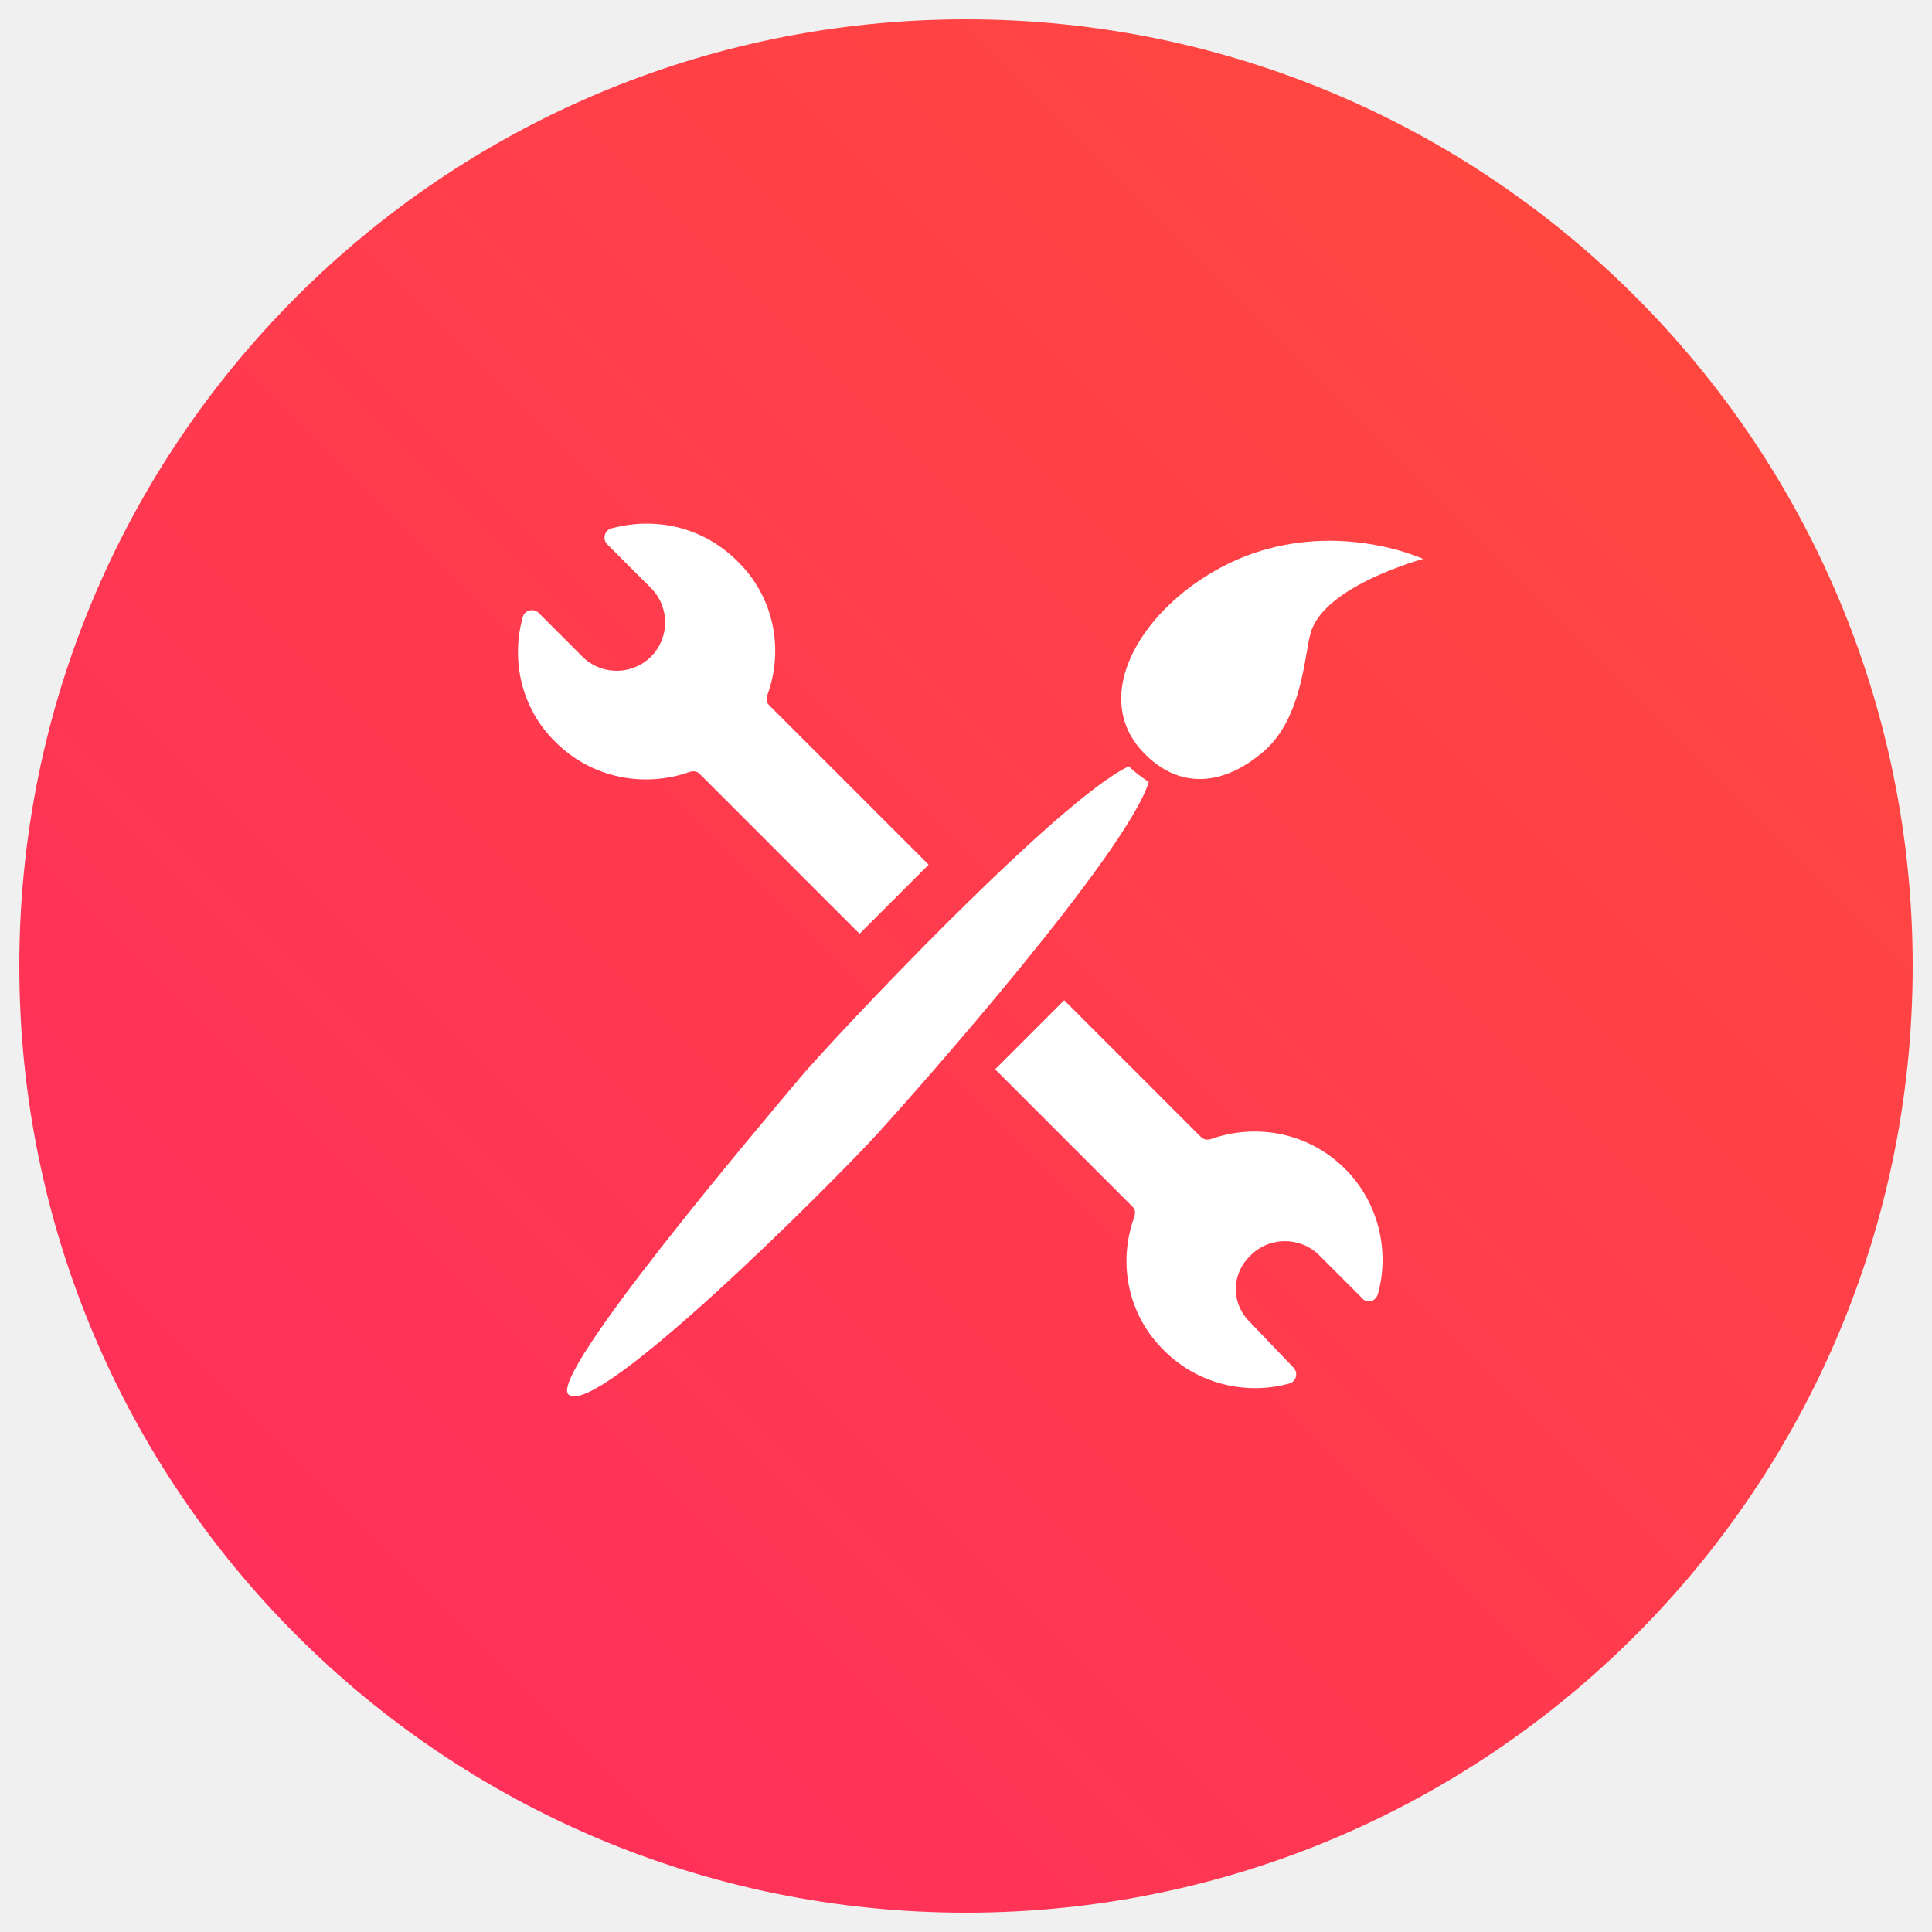
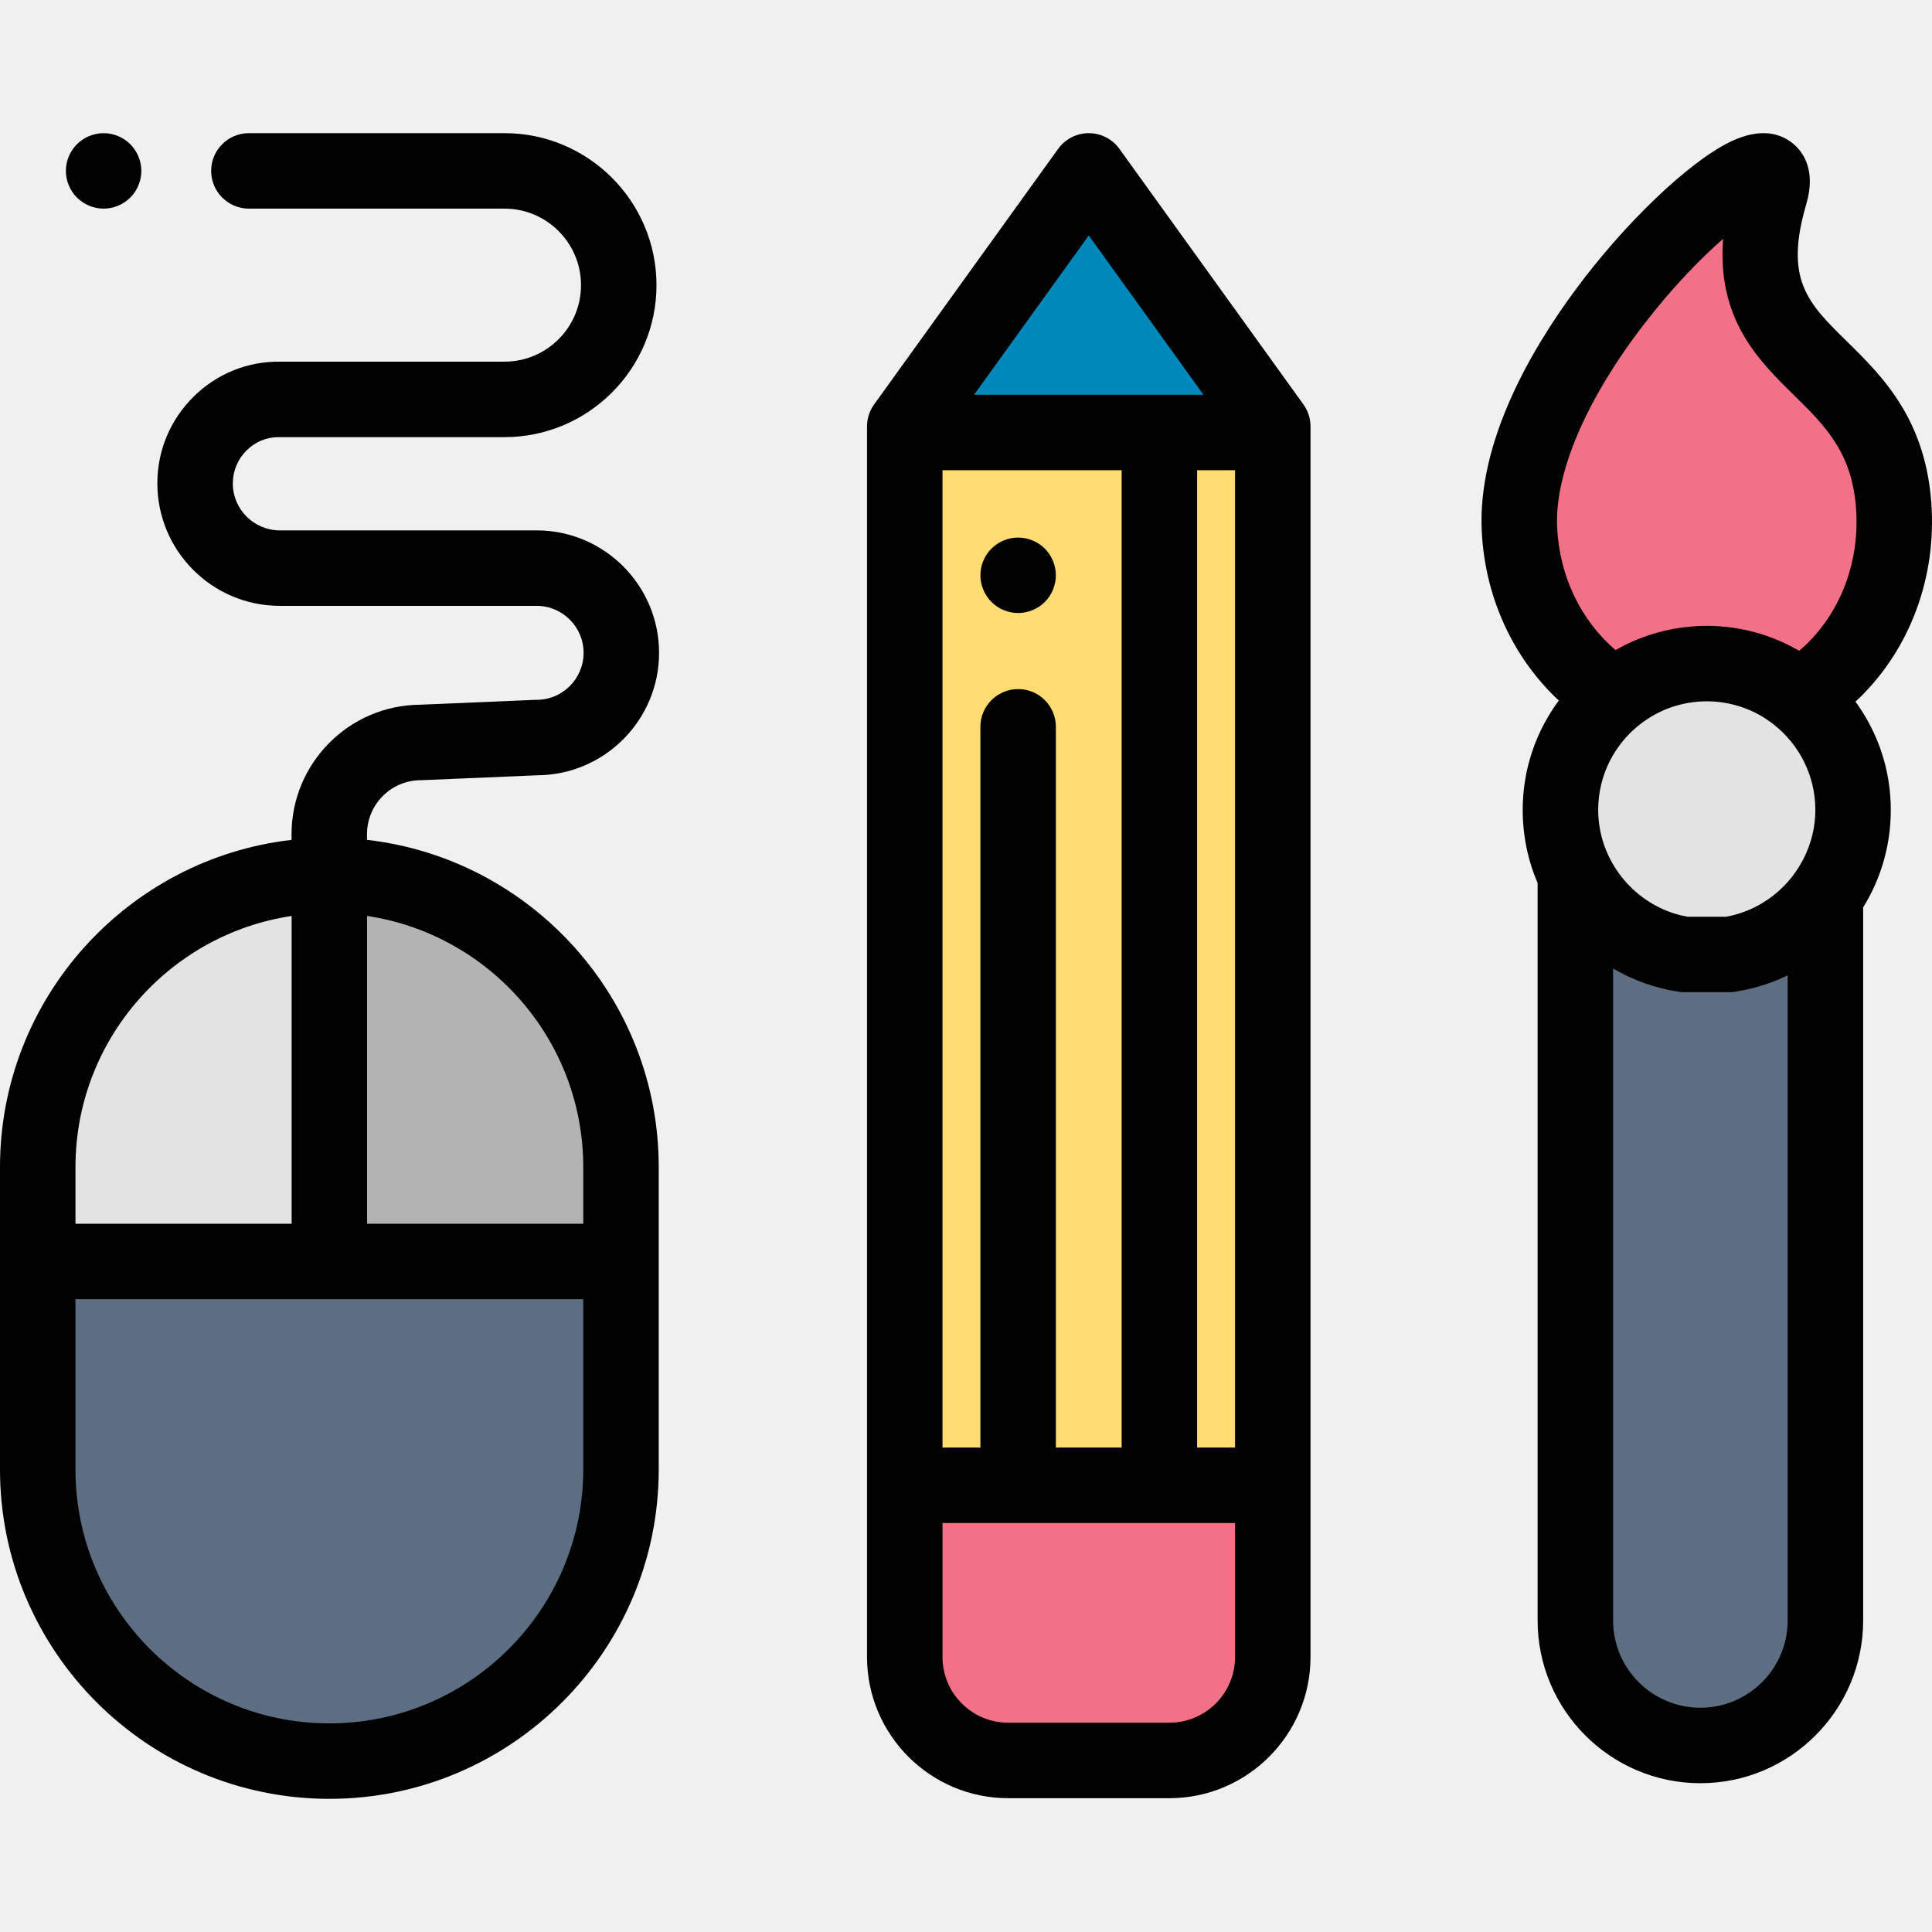
- <svg xmlns="http://www.w3.org/2000/svg" version="1.1" x="0px" y="0px" viewBox="0 0 100 100" style="enable-background:new 0 0 100 100;" xml:space="preserve">
-   <g id="Layer_1">
-     <g>
-       <linearGradient id="SVGID_1_" gradientUnits="userSpaceOnUse" x1="15.352" y1="84.648" x2="84.648" y2="15.352">
-         <stop offset="0" style="stop-color:#FF305A" />
-         <stop offset="1" style="stop-color:#FF4740" />
-       </linearGradient>
-       <circle style="fill:url(#SVGID_1_);" cx="50" cy="50" r="49" />
-       <g>
-         <path style="fill:#FFFFFF;" d="M29.426,72.181c1.435,1.284,13.619-10.901,16.01-13.522c2.123-2.327,12.914-14.539,14.025-18.19     c-0.228-0.143-0.454-0.304-0.676-0.485c-0.126-0.102-0.245-0.21-0.359-0.32c-3.697,1.743-15.36,14.139-17.088,16.206     C39.402,58.185,28.344,71.214,29.426,72.181z" />
-         <path style="fill:#FFFFFF;" d="M59.145,38.908c1.958,2.087,4.33,1.692,6.318-0.064c1.968-1.738,2.059-5.051,2.387-6.123     c0.741-2.429,5.813-3.791,5.813-3.791s-5.669-2.622-11.242,0.891C58.707,32.162,56.61,36.206,59.145,38.908z" />
-         <g>
-           <path style="fill:#FFFFFF;" d="M48.067,44.757l-8.251-8.251c-0.154-0.154-0.154-0.309-0.103-0.514      c0.874-2.366,0.36-5.092-1.543-6.943c-1.8-1.8-4.269-2.314-6.532-1.697c-0.36,0.103-0.463,0.566-0.206,0.823l2.263,2.263      c0.977,0.977,0.977,2.572,0,3.549s-2.572,0.977-3.549,0l-2.263-2.263c-0.257-0.257-0.72-0.154-0.823,0.206      c-0.617,2.212-0.103,4.732,1.697,6.48c1.903,1.903,4.629,2.366,6.943,1.543c0.154-0.051,0.36-0.051,0.514,0.103l8.277,8.277      L48.067,44.757z" />
-           <path style="fill:#FFFFFF;" d="M69.622,60.5c-1.903-1.903-4.629-2.366-6.943-1.543c-0.154,0.051-0.36,0.051-0.514-0.103      l-7.082-7.082l-3.575,3.575l7.108,7.108c0.154,0.154,0.154,0.309,0.103,0.514c-0.874,2.366-0.36,5.092,1.543,6.943      c1.749,1.749,4.269,2.314,6.48,1.697c0.36-0.103,0.463-0.566,0.206-0.823l-2.212-2.314c-1.029-0.977-1.029-2.52,0-3.497      c0.977-0.977,2.572-0.977,3.549,0l2.263,2.263c0.257,0.257,0.669,0.103,0.771-0.257C71.937,64.769,71.371,62.249,69.622,60.5z" />
-         </g>
-       </g>
-     </g>
-   </g>
-   <g id="nyt_x5F_exporter_x5F_info" style="display:none;">
- </g>
+ <svg xmlns="http://www.w3.org/2000/svg" version="1.1" id="Capa_1" x="0px" y="0px" viewBox="0 0 512.001 512.001" style="enable-background:new 0 0 512.001 512.001;" xml:space="preserve">
+   <polygon style="fill:#0088BB;" points="337.299,113.011 288.536,45.288 239.772,113.011 239.772,114.608 337.299,114.608 " />
+   <rect x="239.77" y="114.61" style="fill:#FFDD73;" width="97.53" height="279.02" />
+   <path style="fill:#F27187;" d="M239.772,393.623v45.498c0,15.144,12.277,27.421,27.421,27.421h42.685  c15.144,0,27.421-12.277,27.421-27.421v-45.498H239.772z" />
+   <path d="M269.819,162.46c-2.63,0-5.21-1.07-7.069-2.93c-1.86-1.86-2.931-4.44-2.931-7.07c0-0.65,0.061-1.31,0.19-1.96  c0.13-0.63,0.32-1.26,0.57-1.87c0.25-0.6,0.56-1.18,0.92-1.72c0.37-0.55,0.79-1.06,1.25-1.52s0.97-0.88,1.52-1.25  c0.54-0.36,1.12-0.66,1.721-0.91c0.609-0.25,1.239-0.45,1.869-0.58c1.29-0.25,2.62-0.25,3.91,0c0.641,0.13,1.271,0.33,1.87,0.58  c0.61,0.25,1.19,0.55,1.73,0.91c0.55,0.37,1.06,0.79,1.52,1.25s0.88,0.97,1.24,1.52c0.36,0.54,0.67,1.12,0.92,1.72  c0.25,0.61,0.44,1.24,0.57,1.87c0.13,0.65,0.199,1.31,0.199,1.96s-0.069,1.31-0.199,1.95s-0.32,1.27-0.57,1.87  c-0.25,0.61-0.56,1.19-0.92,1.73c-0.36,0.55-0.78,1.06-1.24,1.52s-0.97,0.88-1.52,1.24c-0.54,0.36-1.12,0.67-1.73,0.92  c-0.6,0.25-1.229,0.44-1.87,0.57C271.13,162.39,270.47,162.46,269.819,162.46z" />
+   <path d="M345.415,107.168l-48.764-67.723c-1.879-2.61-4.899-4.157-8.115-4.157s-6.236,1.547-8.115,4.157l-48.764,67.723  c-1.226,1.702-1.885,3.746-1.885,5.843v1.597v324.514l0,0c0,20.634,16.787,37.421,37.421,37.421h42.685  c20.635,0,37.422-16.787,37.422-37.421l0,0V114.608v-1.597C347.3,110.914,346.641,108.869,345.415,107.168z M269.818,182.613  c-5.522,0-10,4.477-10,10v191.01h-10.046V124.608h47.48v259.016h-17.435v-191.01C279.818,187.09,275.341,182.613,269.818,182.613z   M317.253,124.608H327.3v259.016h-10.047V124.608z M288.536,62.402l30.391,42.206h-60.781L288.536,62.402z M327.3,439.121  c0,9.606-7.815,17.421-17.422,17.421h-42.685c-9.605,0-17.421-7.815-17.421-17.421v-35.498H327.3V439.121z" />
+   <path style="fill:#B3B3B3;" d="M164.57,309.284c0-42.507-34.778-77.285-77.285-77.285v102.303h77.285V309.284z" />
+   <path style="fill:#E3E3E3;" d="M10,309.284v25.018h77.285V231.999C44.778,231.999,10,266.777,10,309.284z" />
+   <path style="fill:#5E6E82;" d="M164.57,389.428v-55.126H10v55.126c0,42.683,34.602,77.285,77.285,77.285l0,0  C129.969,466.713,164.57,432.111,164.57,389.428z" />
+   <path d="M97.266,222.573l-0.003-1.524c0-7.881,6.412-14.293,14.293-14.293c0.141,0,0.282-0.003,0.423-0.009l30.46-1.289  c17.787-0.125,32.22-14.634,32.22-32.451c0-17.894-14.558-32.451-32.451-32.451H74.151c-6.865,0-12.451-5.586-12.451-12.452  c0-3.322,1.31-6.441,3.688-8.782c2.281-2.247,5.263-3.477,8.413-3.477c0.116,0,0.234,0.003,0.35,0.003l59.547-0.002  c22.21,0,40.278-18.07,40.278-40.28s-18.069-40.279-40.279-40.279H65.959c-5.522,0-10,4.477-10,10s4.478,10,10,10h67.738  c11.182,0,20.279,9.097,20.279,20.279s-9.097,20.279-20.278,20.28l-59.476,0.002c-8.566-0.118-16.708,3.159-22.864,9.22  C45.13,111.2,41.7,119.38,41.7,128.105c0,17.894,14.558,32.452,32.451,32.452h68.056c6.865,0,12.451,5.585,12.451,12.451  s-5.586,12.452-12.451,12.452c-0.141,0-0.282,0.003-0.423,0.009l-30.457,1.289c-18.805,0.123-34.064,15.459-34.064,34.312  l0.003,1.509C33.839,227.564,0,264.543,0,309.284l0,0v80.144c0,48.129,39.156,87.285,87.285,87.285s87.285-39.156,87.285-87.285  v-80.144l0,0C174.57,264.53,140.711,227.542,97.266,222.573z M20,309.284c0-33.705,24.908-61.7,57.285-66.544v81.562H20V309.284z   M154.57,389.428c0,37.101-30.184,67.285-67.285,67.285S20,426.529,20,389.428v-45.125h134.57l0,0V389.428z M154.57,324.302H97.285  V242.74c32.377,4.844,57.285,32.839,57.285,66.544V324.302z" />
+   <path d="M27.46,55.29c-0.65,0-1.311-0.07-1.95-0.2s-1.27-0.32-1.88-0.57c-0.6-0.25-1.18-0.56-1.72-0.92  c-0.551-0.36-1.061-0.78-1.521-1.24s-0.88-0.97-1.24-1.52c-0.369-0.54-0.67-1.12-0.92-1.73c-0.26-0.6-0.449-1.23-0.58-1.87  c-0.13-0.64-0.189-1.3-0.189-1.95s0.06-1.31,0.189-1.96c0.131-0.63,0.32-1.26,0.58-1.87c0.25-0.6,0.551-1.18,0.92-1.72  c0.36-0.55,0.78-1.06,1.24-1.52c1.86-1.86,4.44-2.93,7.07-2.93s5.21,1.07,7.07,2.93c0.46,0.46,0.88,0.97,1.239,1.52  c0.36,0.54,0.67,1.12,0.92,1.72c0.25,0.61,0.44,1.24,0.57,1.87c0.13,0.65,0.2,1.31,0.2,1.96c0,0.65-0.07,1.31-0.2,1.95  s-0.32,1.27-0.57,1.87c-0.25,0.61-0.56,1.19-0.92,1.73c-0.359,0.55-0.779,1.06-1.239,1.52C32.67,54.22,30.09,55.29,27.46,55.29z" />
+   <path style="fill:#F27187;" d="M452.308,175.851c9.352,0,17.93,3.312,24.627,8.825c15.745-9.603,25.98-28.227,25.001-49.14  c-2.037-43.497-46.669-37.128-32.831-84.312c7.723-26.333-68.701,40.659-66.439,88.96c0.895,19.103,10.921,35.424,25.281,44.275  C434.603,179.076,443.08,175.851,452.308,175.851z" />
+   <path style="fill:#E3E3E3;" d="M458.271,252.941c18.583-2.869,32.811-18.93,32.811-38.316c0-21.414-17.359-38.774-38.773-38.774  s-38.773,17.36-38.773,38.773c0,19.386,14.228,35.448,32.81,38.316L458.271,252.941L458.271,252.941z" />
+   <path style="fill:#5E6E82;" d="M458.271,252.941h-11.926c-12.696-1.96-23.354-10.08-28.836-21.208h-0.022v197.703  c0,18.3,14.835,33.135,33.135,33.135l0,0c18.3,0,33.135-14.835,33.135-33.135V237.309  C477.816,245.527,468.734,251.326,458.271,252.941z" />
+   <path d="M491.724,185.947c13.561-12.587,21.124-31.156,20.201-50.879c-1.105-23.597-12.992-35.276-22.544-44.66  c-10.334-10.154-16.572-16.283-10.682-36.37c2.667-9.094-1.006-13.869-3.434-15.906c-3.021-2.534-8.412-4.668-16.952-0.441  c-11.065,5.478-27.86,21.583-40.842,39.162c-11.919,16.141-25.896,40.311-24.796,63.799c0.823,17.564,8.27,33.669,20.427,44.997  c-6.008,8.108-9.569,18.133-9.569,28.976c0,6.879,1.402,13.436,3.952,19.388v195.423c0,23.785,19.351,43.135,43.135,43.135  s43.135-19.35,43.135-43.135V240.471c4.662-7.509,7.325-16.371,7.325-25.846C501.081,203.912,497.601,194.002,491.724,185.947z   M465.699,240.074c-0.288,0.153-0.579,0.299-0.873,0.443c-0.139,0.068-0.279,0.134-0.42,0.2c-0.224,0.105-0.449,0.207-0.675,0.306  c-0.213,0.093-0.428,0.182-0.643,0.27c-0.175,0.071-0.349,0.143-0.525,0.211c-0.267,0.103-0.537,0.199-0.807,0.294  c-0.14,0.049-0.279,0.1-0.42,0.147c-0.305,0.101-0.612,0.195-0.92,0.286c-0.117,0.035-0.233,0.072-0.351,0.106  c-0.336,0.095-0.675,0.18-1.015,0.262c-0.096,0.023-0.19,0.05-0.286,0.072c-0.437,0.101-0.876,0.192-1.318,0.272h-10.273  c-0.01-0.002-0.02-0.004-0.03-0.006c-0.483-0.087-0.96-0.191-1.435-0.303c-0.19-0.045-0.378-0.094-0.567-0.143  c-0.283-0.073-0.565-0.15-0.845-0.232c-0.236-0.069-0.473-0.137-0.707-0.212c-0.177-0.056-0.352-0.119-0.528-0.179  c-11.41-3.904-19.525-14.855-19.525-27.242c0-9.274,4.415-17.532,11.248-22.798c0.263-0.203,0.53-0.4,0.799-0.593  c0.46-0.33,0.93-0.647,1.41-0.95c0.21-0.133,0.421-0.265,0.634-0.392c0.663-0.395,1.342-0.765,2.038-1.107  c0.068-0.034,0.136-0.07,0.204-0.103c0.403-0.194,0.812-0.379,1.225-0.555c0.068-0.029,0.137-0.054,0.205-0.082  c0.718-0.299,1.451-0.567,2.197-0.808c0.231-0.074,0.462-0.144,0.695-0.212c0.505-0.149,1.016-0.283,1.533-0.405  c0.394-0.092,0.79-0.179,1.189-0.254c0.271-0.052,0.542-0.102,0.815-0.146c0.626-0.099,1.257-0.181,1.894-0.239  c0.172-0.016,0.346-0.027,0.519-0.04c0.719-0.053,1.441-0.09,2.17-0.09c0.74,0,1.471,0.039,2.199,0.093  c0.172,0.013,0.345,0.023,0.516,0.039c0.638,0.059,1.27,0.143,1.897,0.243c0.283,0.046,0.564,0.097,0.845,0.151  c0.402,0.076,0.801,0.166,1.198,0.26c0.522,0.124,1.039,0.261,1.549,0.413c0.212,0.063,0.424,0.129,0.635,0.197  c0.717,0.232,1.422,0.491,2.113,0.776c0.102,0.042,0.205,0.082,0.306,0.125c1.212,0.517,2.38,1.117,3.5,1.789  c0.248,0.149,0.492,0.305,0.736,0.462c0.452,0.29,0.895,0.591,1.329,0.905c0.303,0.22,0.603,0.446,0.899,0.679  c6.72,5.272,11.05,13.458,11.05,22.642c0,10.78-6.144,20.476-15.259,25.383C465.781,240.03,465.74,240.052,465.699,240.074z   M435.71,85.885c7.681-9.962,15.081-17.483,20.938-22.594c-1.659,21.363,9.464,32.292,18.717,41.383  c8.502,8.353,15.844,15.566,16.582,31.329c0.675,14.41-5.02,27.852-15.132,36.454c-0.217-0.126-0.444-0.233-0.662-0.356  c-0.522-0.294-1.052-0.577-1.586-0.852c-0.273-0.14-0.544-0.285-0.82-0.42c-1.781-0.875-3.624-1.639-5.518-2.295  c-0.105-0.036-0.209-0.071-0.314-0.107c-0.948-0.321-1.908-0.618-2.881-0.881c-0.004-0.001-0.008-0.002-0.013-0.004  c-1.971-0.533-3.99-0.942-6.051-1.225c-0.188-0.026-0.377-0.048-0.565-0.072c-0.796-0.1-1.597-0.18-2.404-0.24  c-0.241-0.018-0.481-0.04-0.722-0.055c-0.984-0.059-1.973-0.099-2.971-0.099c-0.988,0-1.967,0.039-2.941,0.097  c-0.233,0.014-0.465,0.036-0.698,0.053c-0.799,0.059-1.593,0.137-2.381,0.235c-0.185,0.023-0.369,0.045-0.554,0.071  c-3.052,0.413-6.014,1.11-8.862,2.063c-0.081,0.027-0.161,0.054-0.241,0.082c-0.902,0.307-1.794,0.637-2.672,0.995  c-0.073,0.03-0.147,0.057-0.22,0.087c-0.916,0.379-1.82,0.78-2.708,1.212c-0.193,0.094-0.381,0.198-0.573,0.294  c-0.607,0.305-1.208,0.62-1.8,0.95c-0.173,0.096-0.353,0.179-0.525,0.277c-9.196-7.825-14.872-19.585-15.479-32.55  C411.982,125.381,420.386,105.76,435.71,85.885z M450.621,452.57c-12.757,0-23.135-10.378-23.135-23.135V256.676  c5.193,3.042,11.032,5.174,17.333,6.147c0.505,0.078,1.015,0.117,1.525,0.117h11.926c0.511,0,1.021-0.039,1.525-0.117  c0.659-0.102,1.315-0.22,1.968-0.349c0.417-0.081,0.828-0.175,1.241-0.266c0.178-0.04,0.357-0.078,0.535-0.12  c3.59-0.838,7.008-2.057,10.216-3.61v170.957C473.756,442.192,463.378,452.57,450.621,452.57z" />
</svg>
